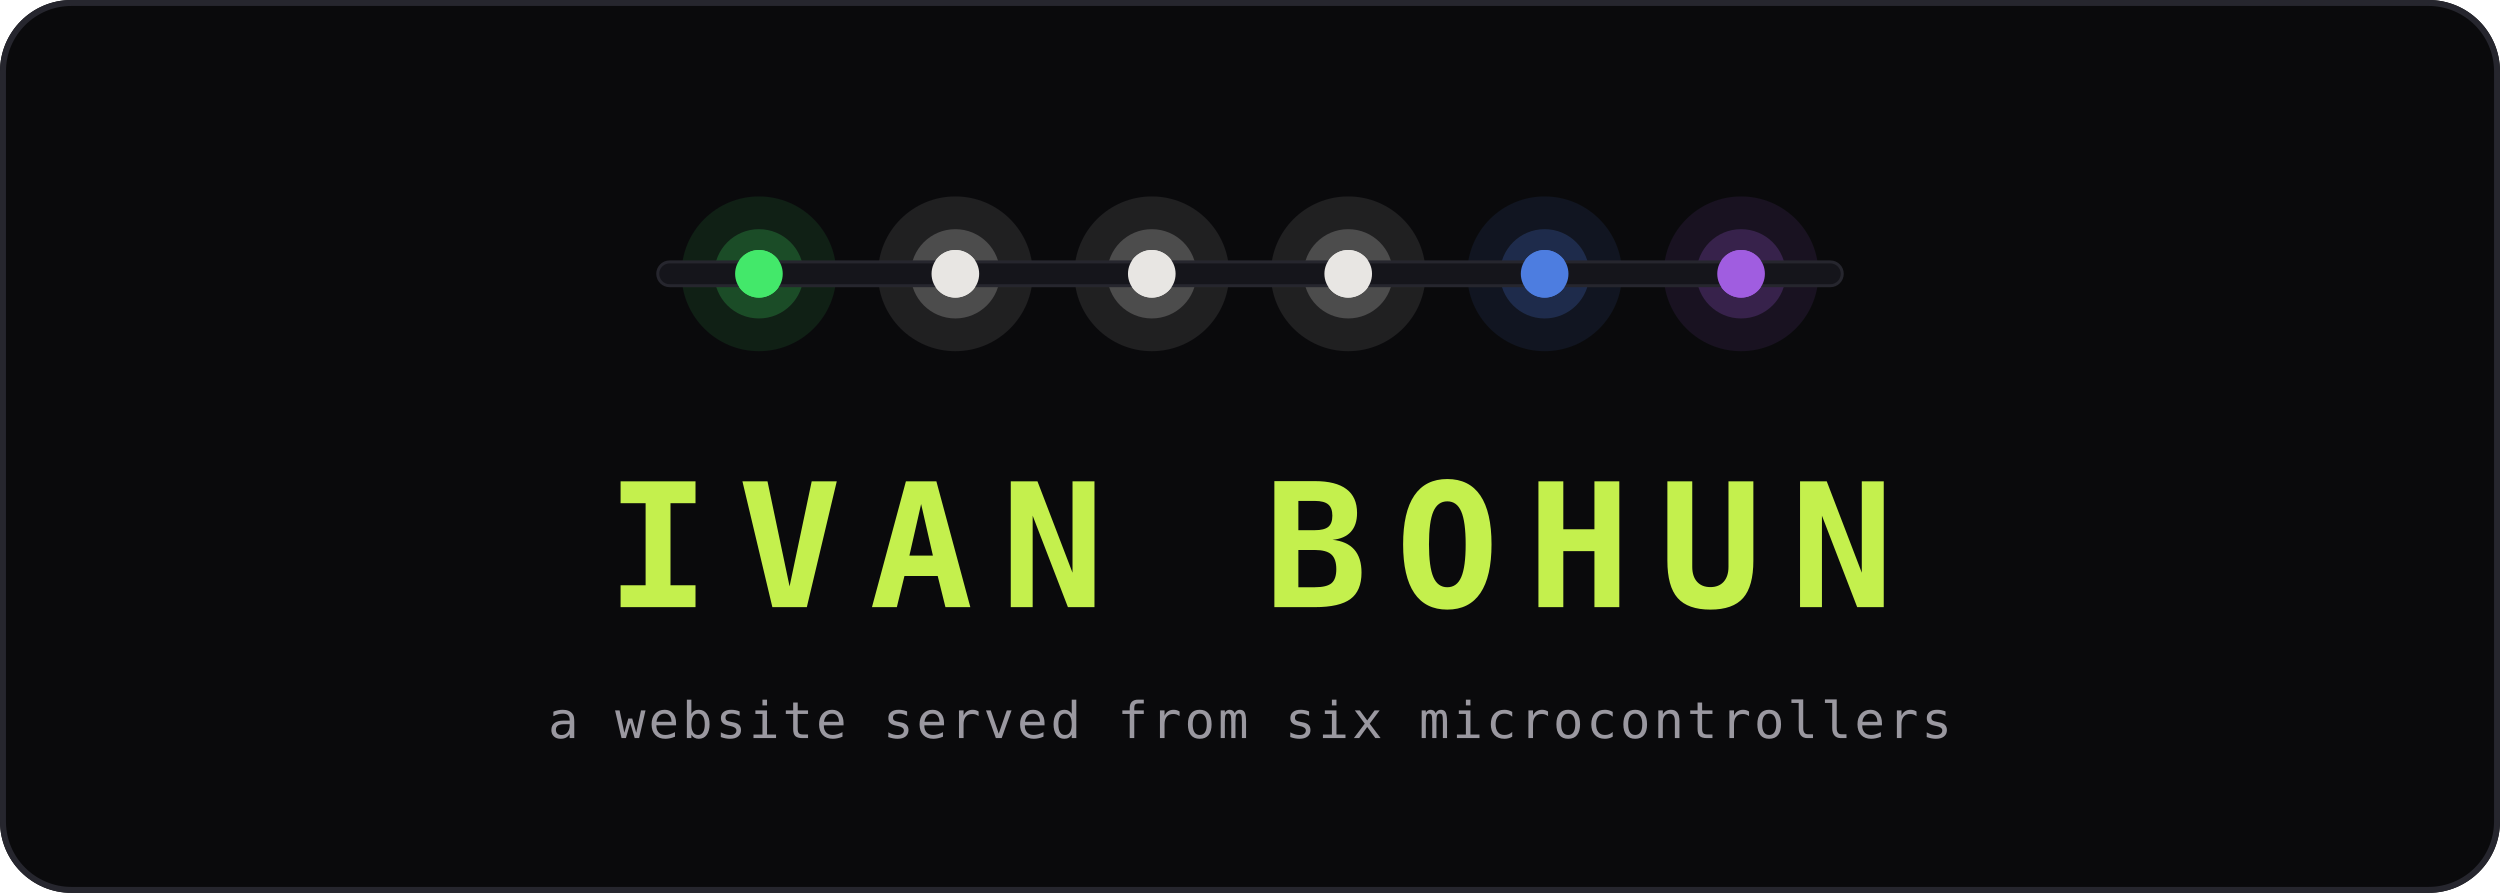
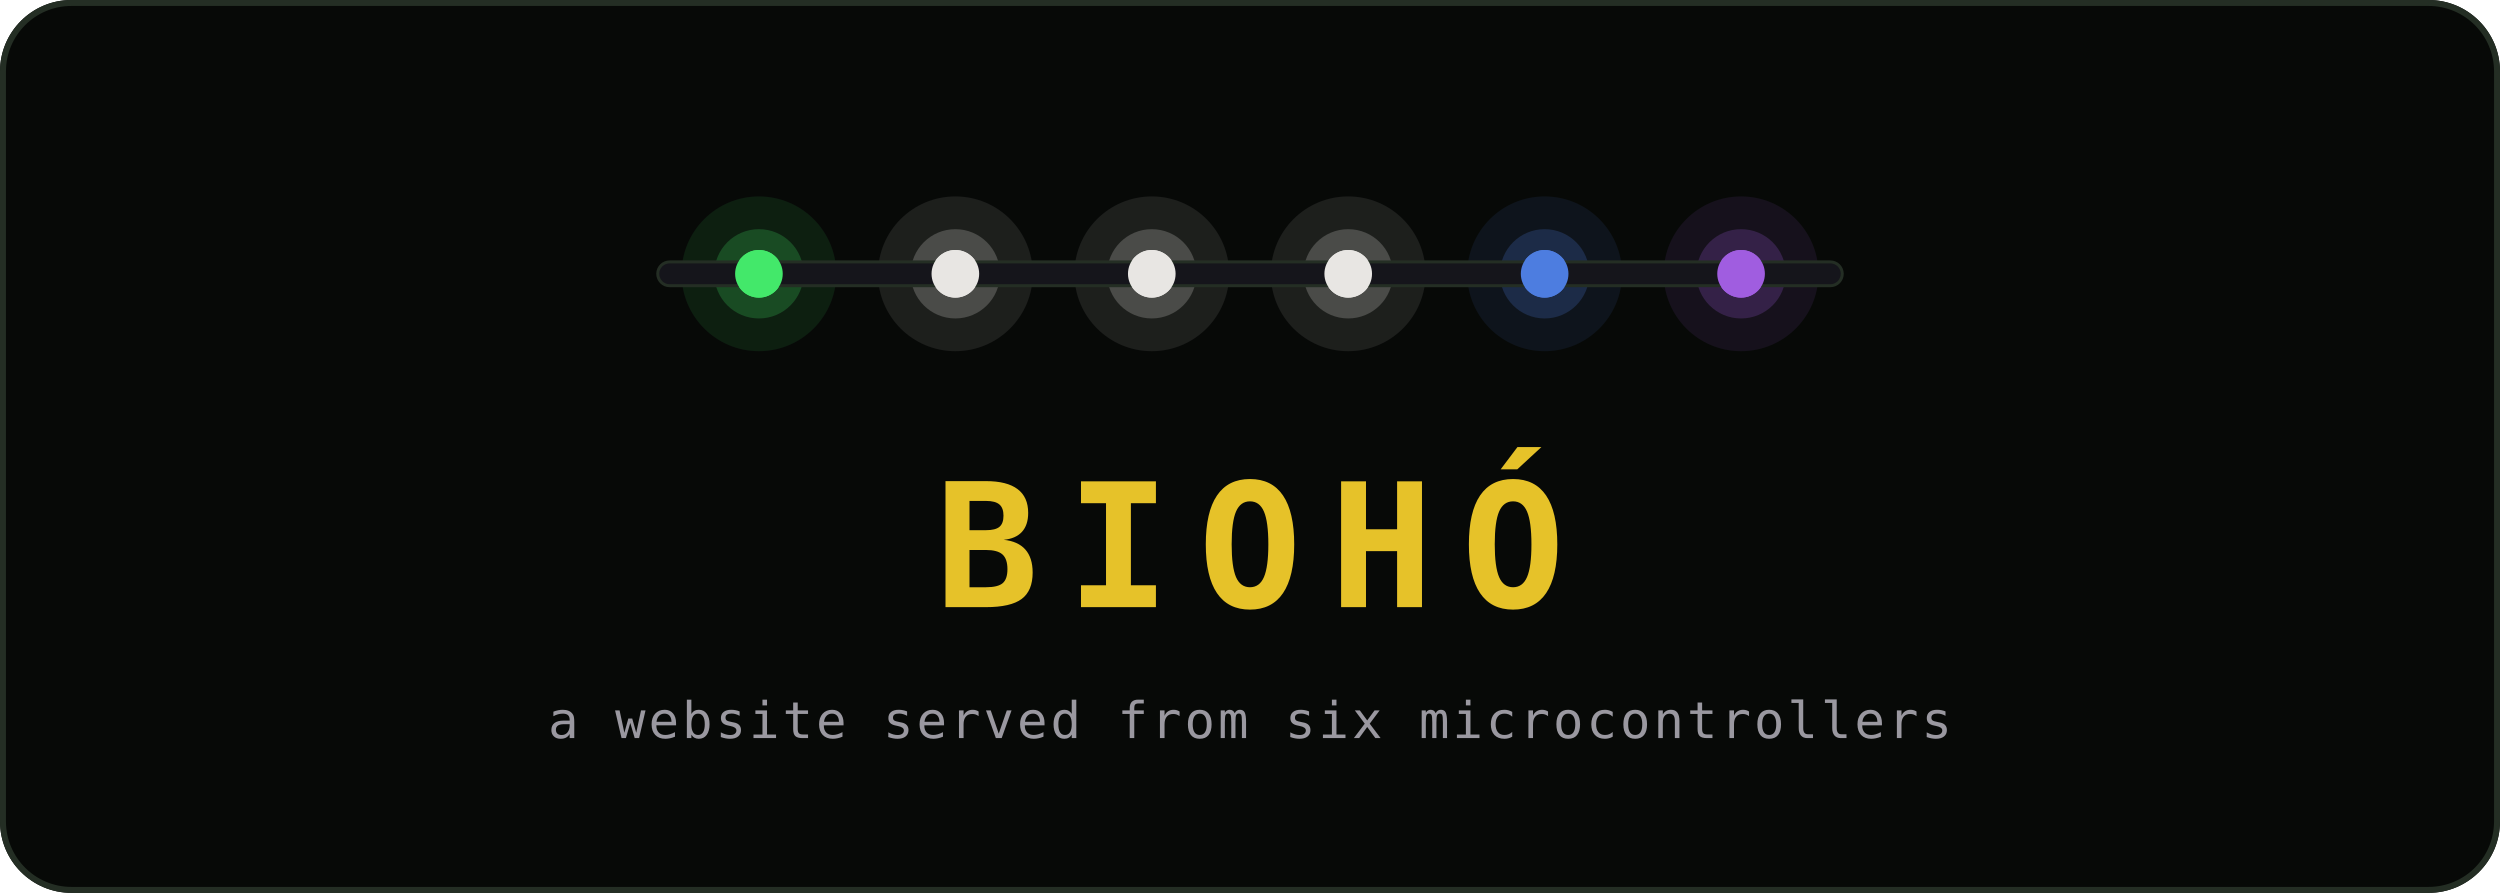
- <svg xmlns="http://www.w3.org/2000/svg" viewBox="0 0 840 300" width="840" height="300" role="img" aria-label="IVAN BOHUN">
-   <rect width="840" height="300" rx="24" fill="#0a0a0c" />
-   <rect x="1" y="1" width="838" height="298" rx="23" fill="none" stroke="#26262e" stroke-width="2" />
+ <svg xmlns="http://www.w3.org/2000/svg" viewBox="0 0 840 300" width="840" height="300" role="img" aria-label="BIOHÓ">
+   <rect width="840" height="300" rx="24" fill="#070907" />
+   <rect x="1" y="1" width="838" height="298" rx="23" fill="none" stroke="#242e24" stroke-width="2" />
  <circle cx="255.0" cy="92" r="26" fill="#43e86a" opacity="0.10" />
  <circle cx="255.0" cy="92" r="15" fill="#43e86a" opacity="0.22" />
  <circle cx="255.0" cy="92" r="8" fill="#43e86a" />
  <circle cx="321.0" cy="92" r="26" fill="#e8e6e3" opacity="0.10" />
  <circle cx="321.0" cy="92" r="15" fill="#e8e6e3" opacity="0.22" />
  <circle cx="321.0" cy="92" r="8" fill="#e8e6e3" />
  <circle cx="387.0" cy="92" r="26" fill="#e8e6e3" opacity="0.10" />
  <circle cx="387.0" cy="92" r="15" fill="#e8e6e3" opacity="0.22" />
  <circle cx="387.0" cy="92" r="8" fill="#e8e6e3" />
  <circle cx="453.0" cy="92" r="26" fill="#e8e6e3" opacity="0.10" />
  <circle cx="453.0" cy="92" r="15" fill="#e8e6e3" opacity="0.22" />
  <circle cx="453.0" cy="92" r="8" fill="#e8e6e3" />
  <circle cx="519.0" cy="92" r="26" fill="#4d7de0" opacity="0.10" />
  <circle cx="519.0" cy="92" r="15" fill="#4d7de0" opacity="0.22" />
  <circle cx="519.0" cy="92" r="8" fill="#4d7de0" />
  <circle cx="585.0" cy="92" r="26" fill="#a05de0" opacity="0.10" />
  <circle cx="585.0" cy="92" r="15" fill="#a05de0" opacity="0.22" />
  <circle cx="585.0" cy="92" r="8" fill="#a05de0" />
-   <rect x="221.0" y="88" width="398" height="8" rx="4" fill="#15151b" stroke="#26262e" stroke-width="1" />
+   <rect x="221.0" y="88" width="398" height="8" rx="4" fill="#15151b" stroke="#242e24" stroke-width="1" />
  <circle cx="255.0" cy="92" r="8" fill="#43e86a" />
  <circle cx="321.0" cy="92" r="8" fill="#e8e6e3" />
  <circle cx="387.0" cy="92" r="8" fill="#e8e6e3" />
  <circle cx="453.0" cy="92" r="8" fill="#e8e6e3" />
  <circle cx="519.0" cy="92" r="8" fill="#4d7de0" />
  <circle cx="585.0" cy="92" r="8" fill="#a05de0" />
-   <text x="420.0" y="204" font-family="ui-monospace,SFMono-Regular,Menlo,Consolas,monospace" font-size="58" font-weight="700" fill="#c4f04d" text-anchor="middle" letter-spacing="0.16em">IVAN BOHUN</text>
+   <text x="420.0" y="204" font-family="ui-monospace,SFMono-Regular,Menlo,Consolas,monospace" font-size="58" font-weight="700" fill="#e6c229" text-anchor="middle" letter-spacing="0.16em">BIOHÓ</text>
  <text x="420.0" y="248" font-family="ui-monospace,SFMono-Regular,Menlo,Consolas,monospace" font-size="17" fill="#9a98a0" text-anchor="middle" letter-spacing="0.06em">a website served from six microcontrollers</text>
</svg>
